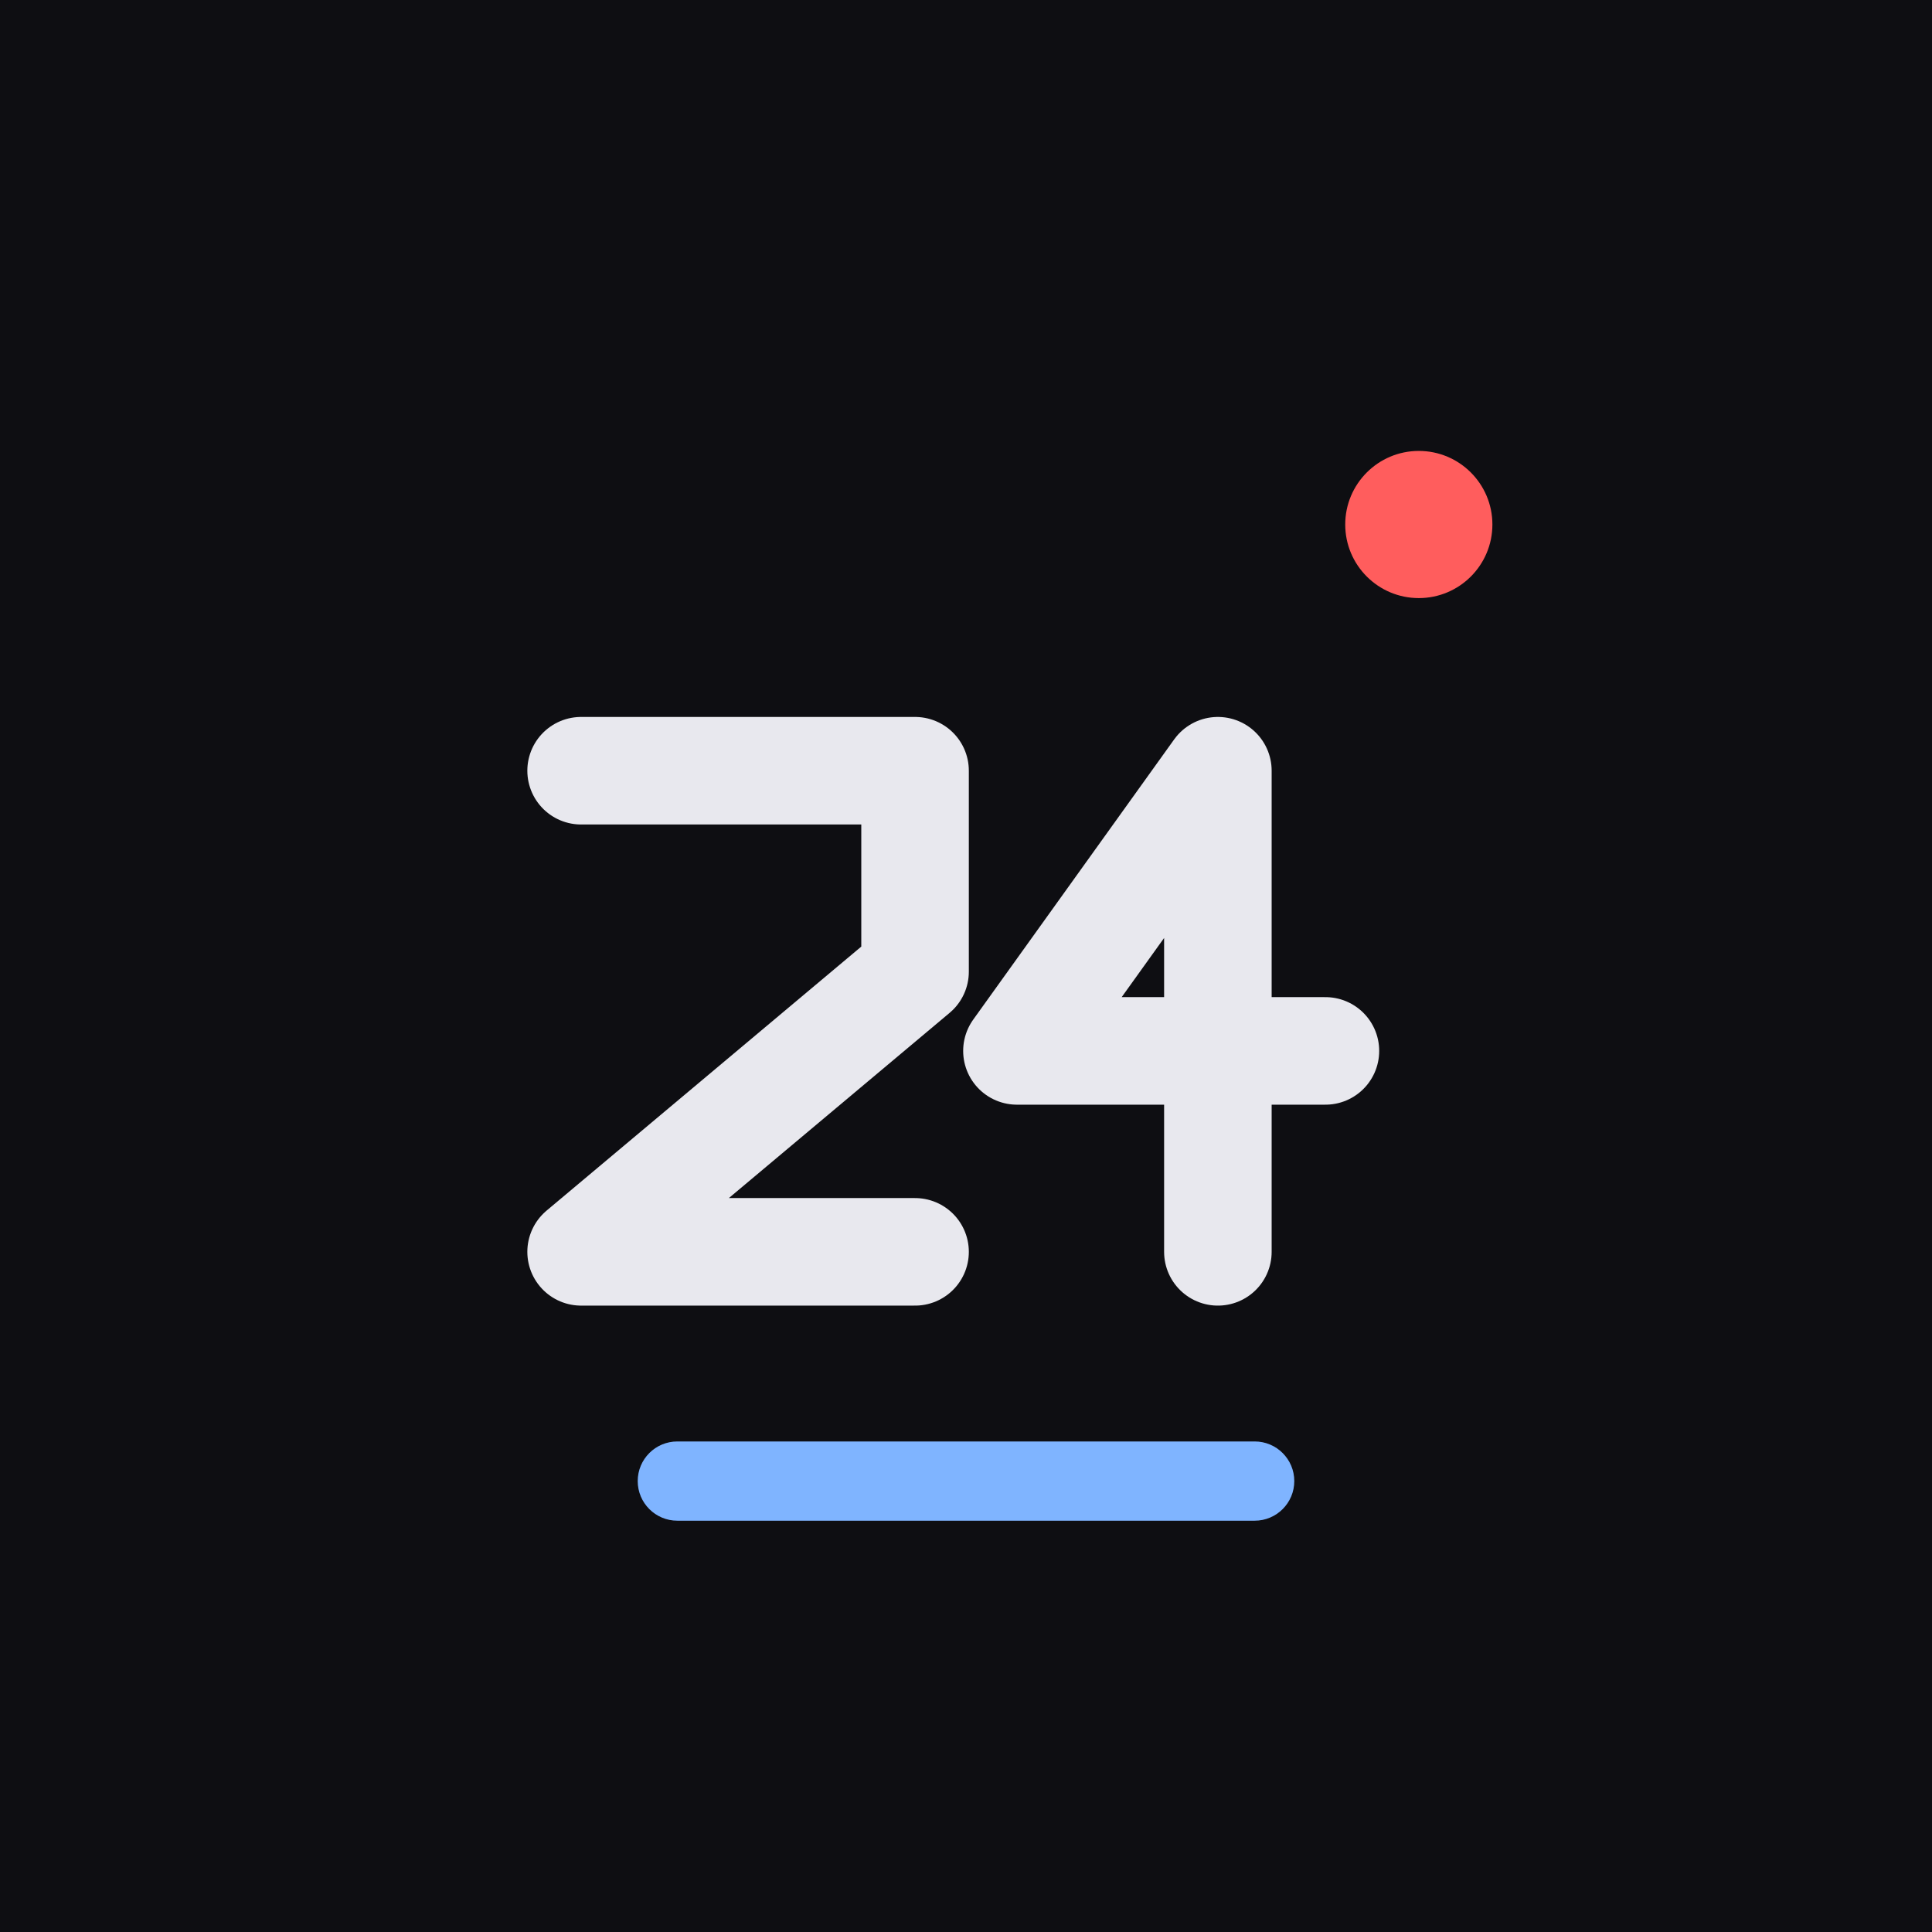
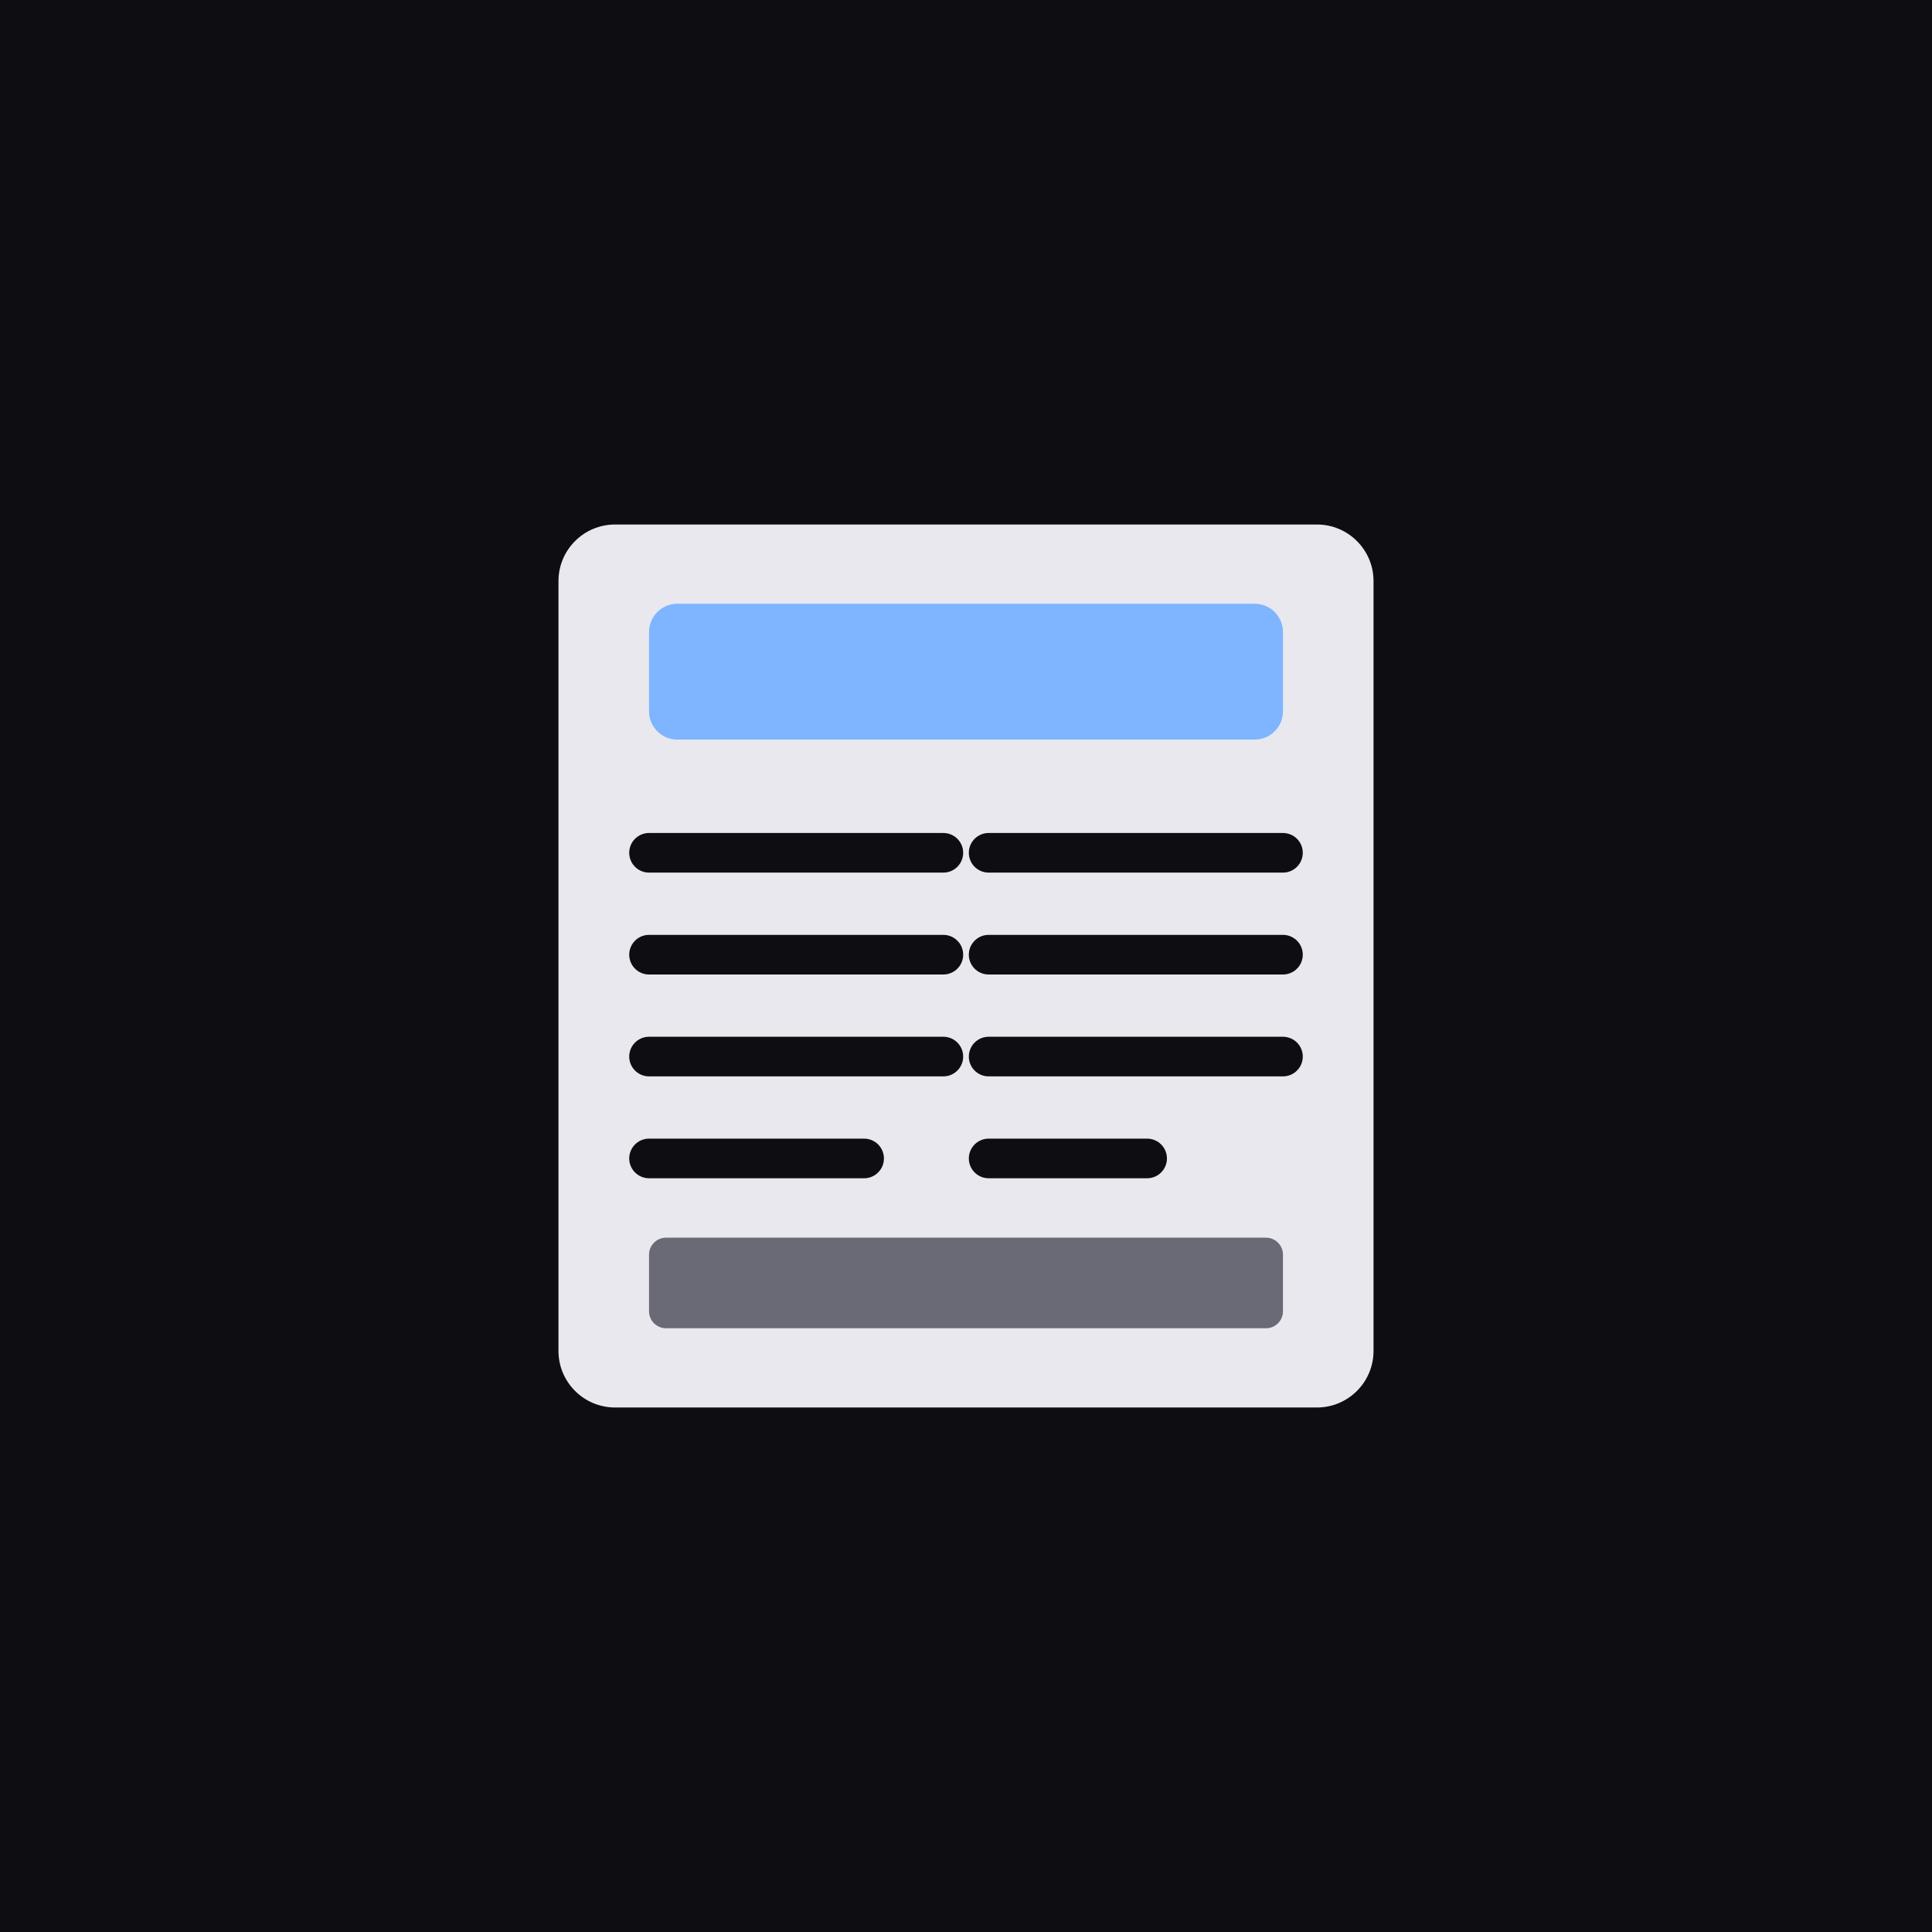
<svg xmlns="http://www.w3.org/2000/svg" viewBox="0 0 512 512">
  <rect width="512" height="512" fill="#0e0e12" />
  <g transform="translate(64,64) scale(0.75)">
-     <path d="M120 187H238V258L120 357H238" fill="none" stroke="#e8e8ee" stroke-width="38" stroke-linecap="round" stroke-linejoin="round" />
-     <path d="M274 286L345 187V357M274 286H383" fill="none" stroke="#e8e8ee" stroke-width="38" stroke-linecap="round" stroke-linejoin="round" />
-     <rect x="140" y="424" width="232" height="28" rx="14" fill="#7fb4ff" />
-     <circle cx="416" cy="100" r="26" fill="#ff5d5d" />
+     <rect x="112" y="100" width="288" height="312" rx="20" fill="#e8e8ee" />
+     <rect x="144" y="128" width="224" height="48" rx="10" fill="#7fb4ff" />
+     <path d="M144 216H248M144 252H248M144 288H248M144 324H220M264 216H368M264 252H368M264 288H368M264 324H320" stroke="#0e0e12" stroke-width="14" stroke-linecap="round" />
+     <rect x="144" y="352" width="224" height="32" rx="6" fill="#6a6a76" />
  </g>
</svg>
